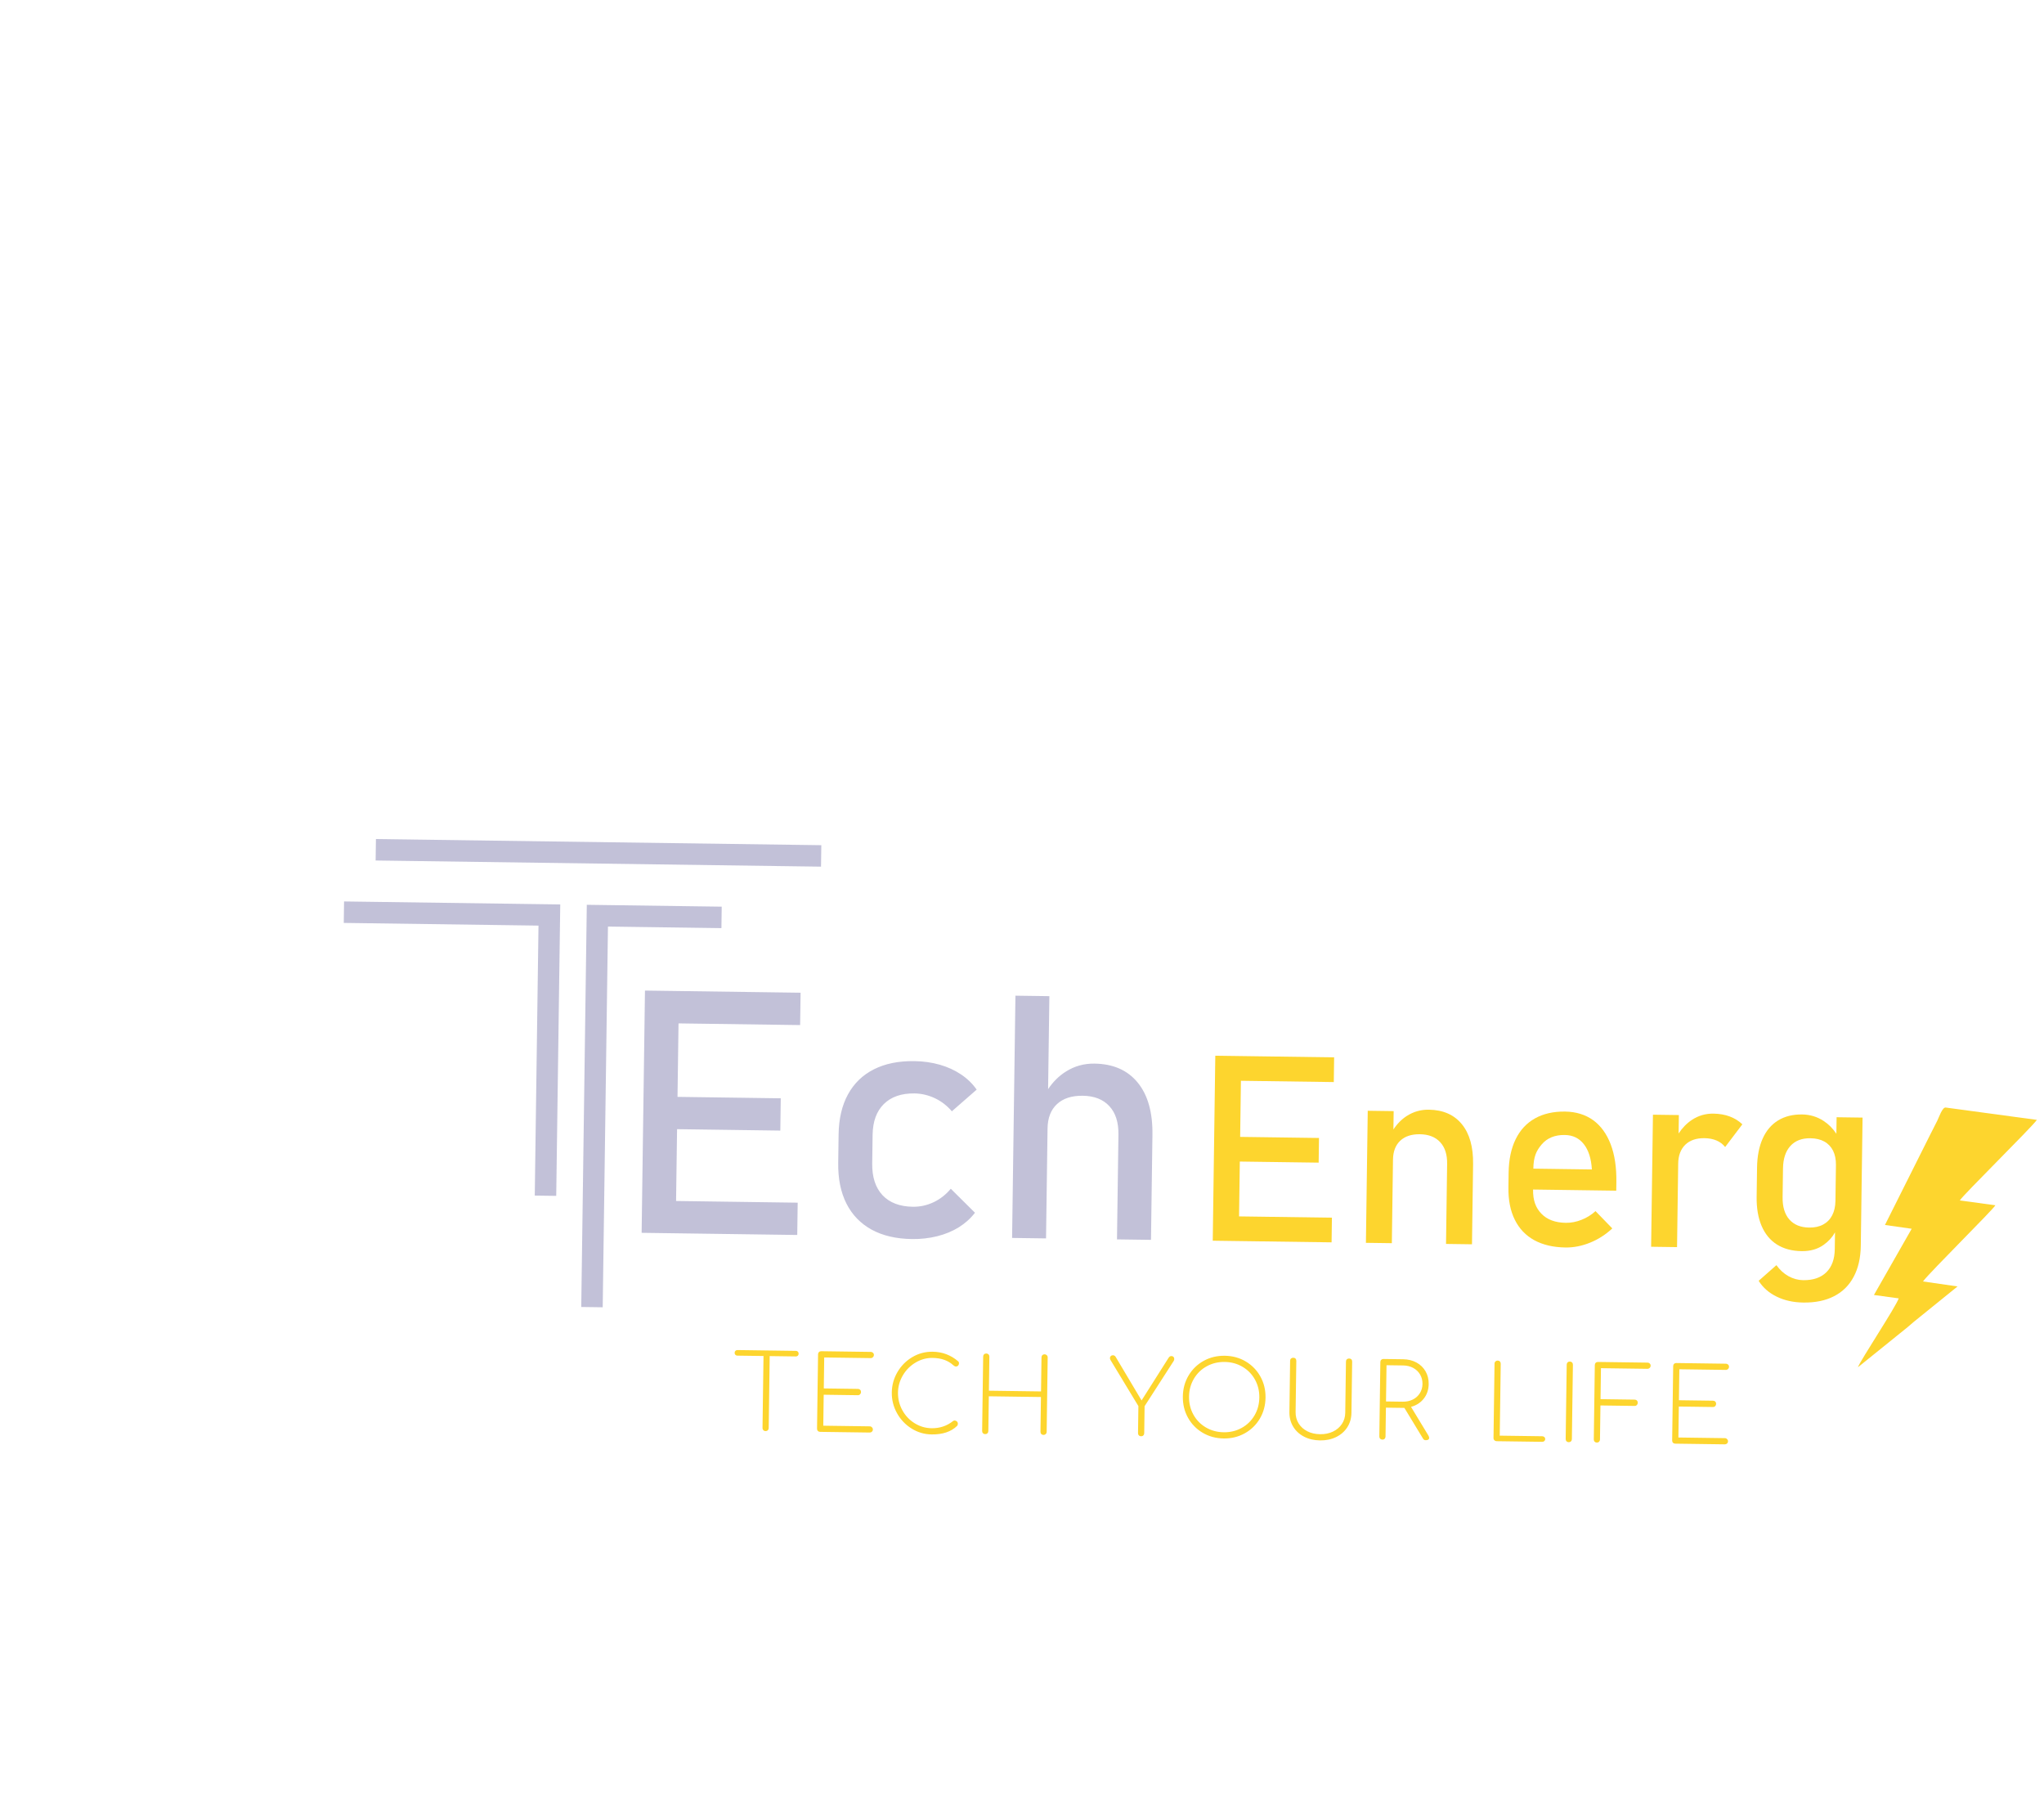
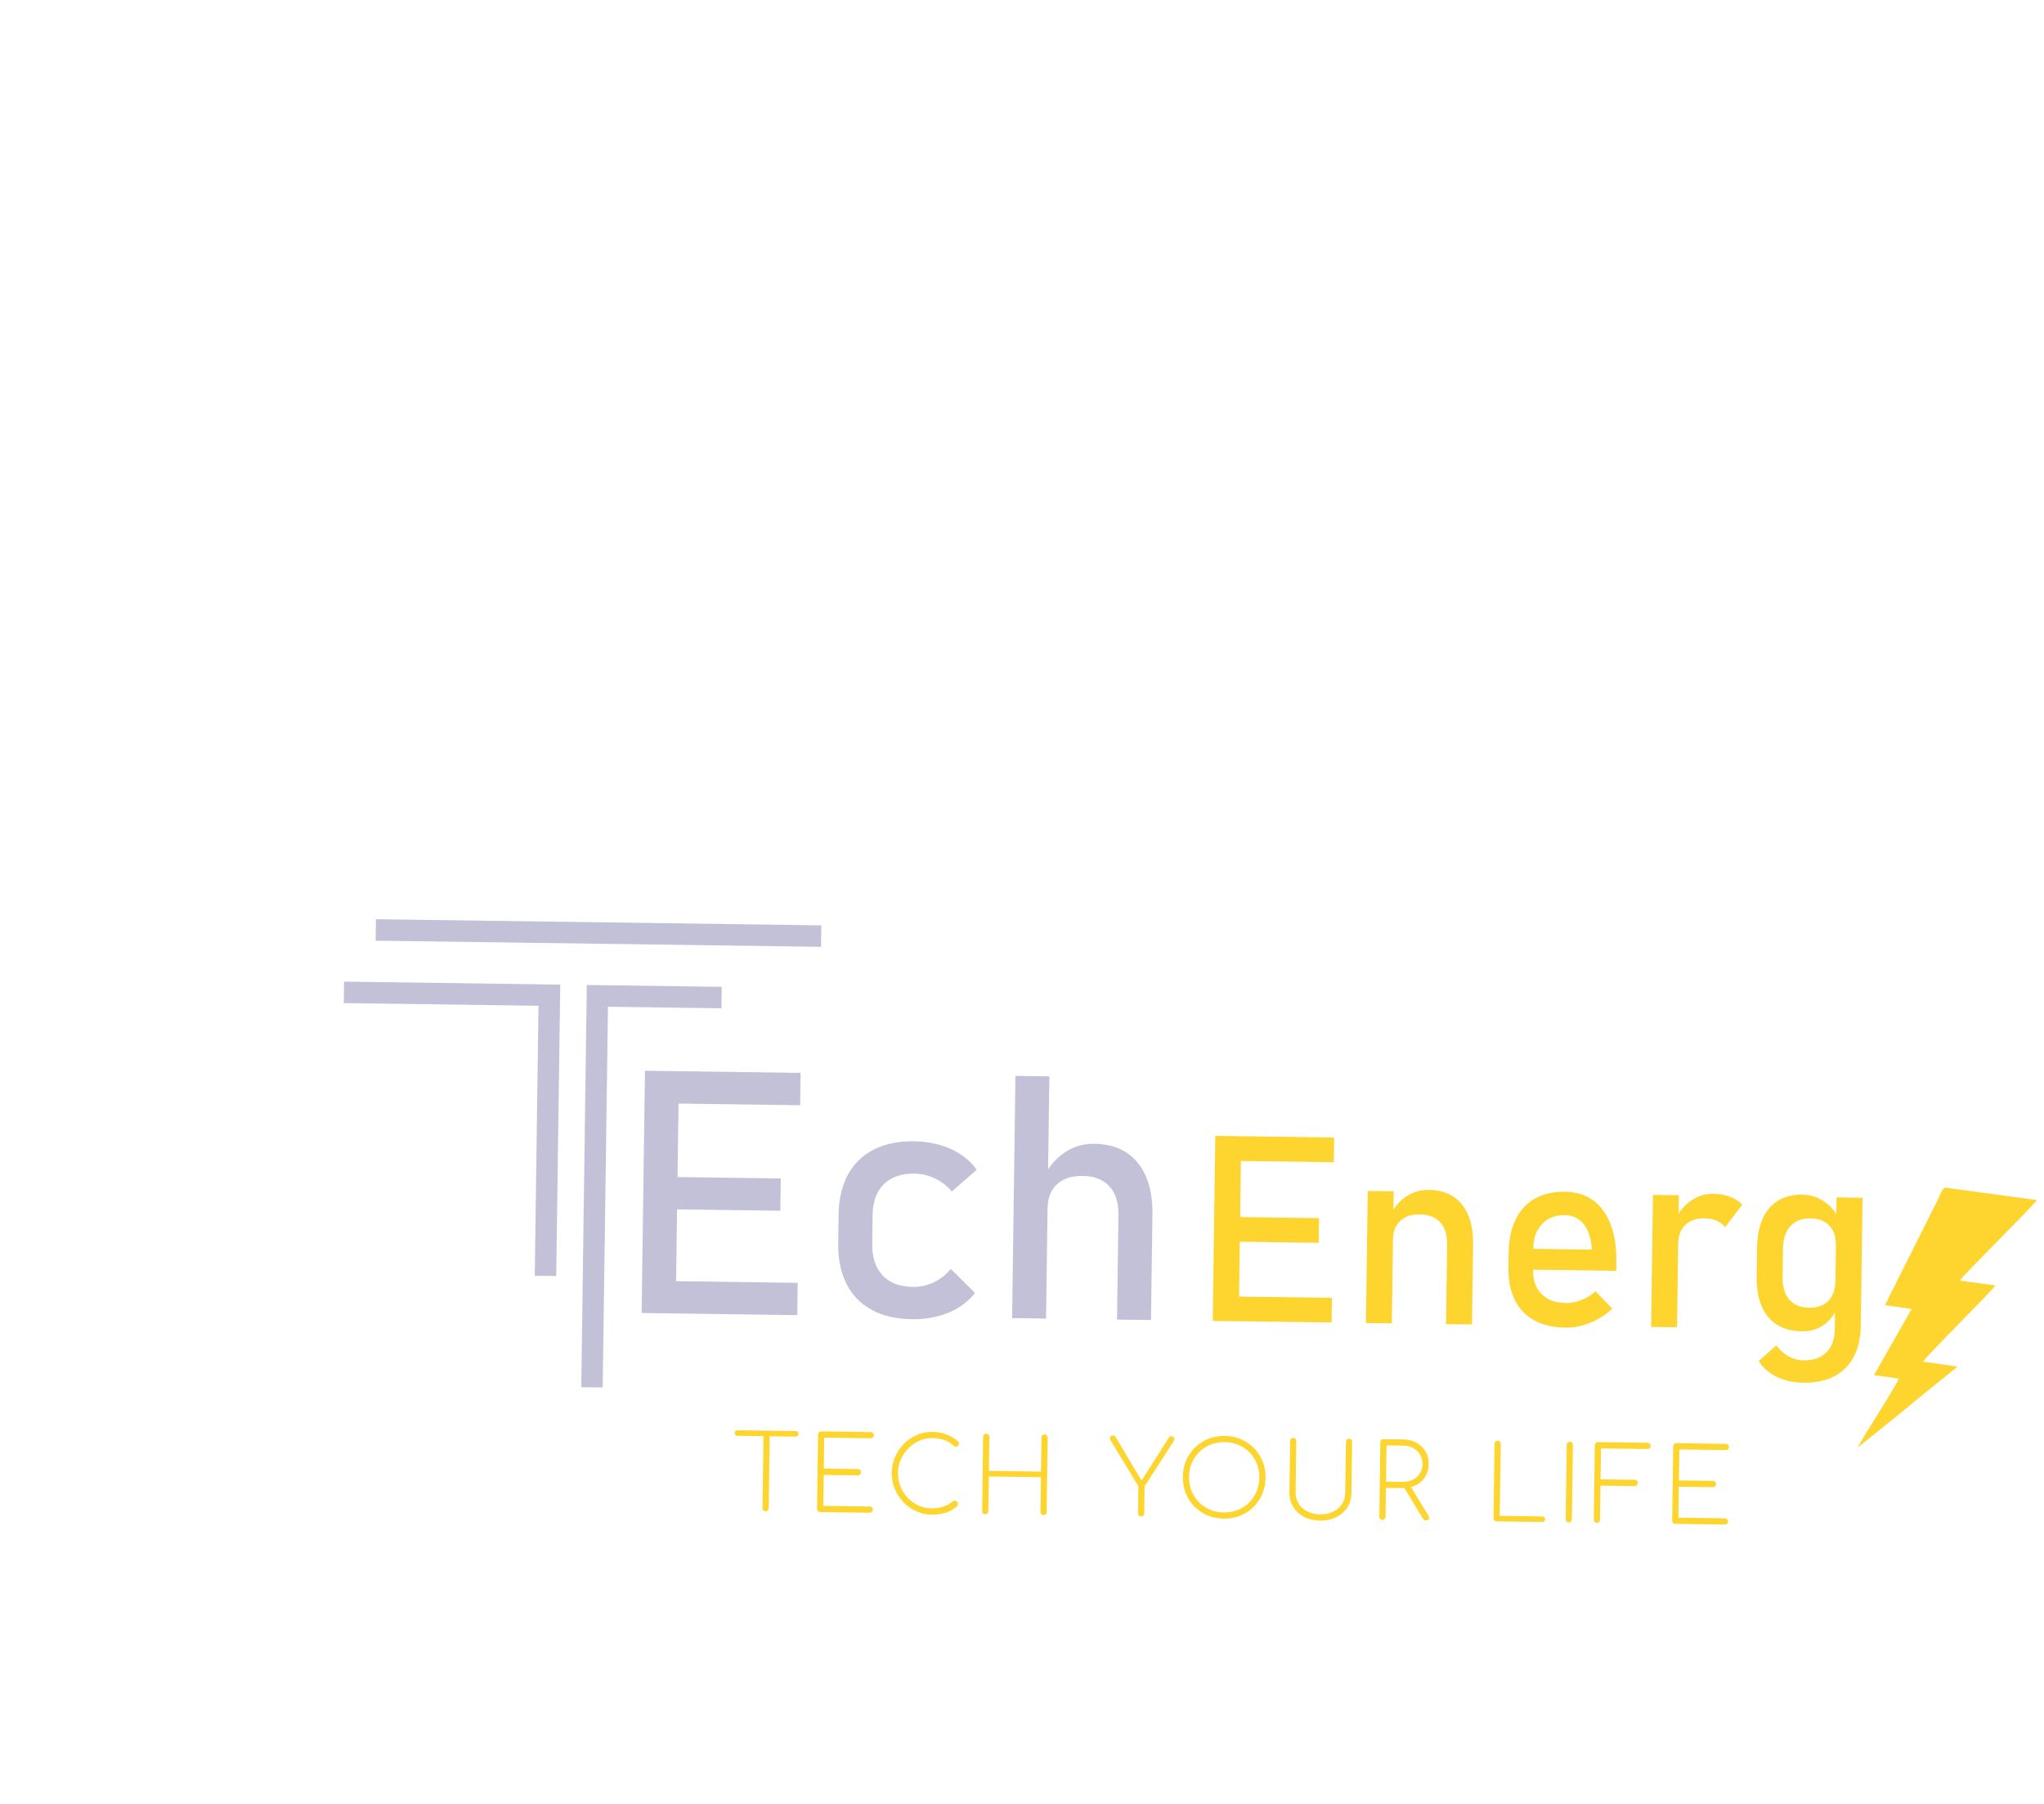
- <svg xmlns="http://www.w3.org/2000/svg" xml:space="preserve" width="1700mm" height="1500mm" version="1.1" style="shape-rendering:geometricPrecision; text-rendering:geometricPrecision; image-rendering:optimizeQuality; fill-rule:evenodd; clip-rule:evenodd" viewBox="0 0 25500 15000">
+ <svg xmlns="http://www.w3.org/2000/svg" xml:space="preserve" width="1700mm" height="1500mm" version="1.1" style="shape-rendering:geometricPrecision; text-rendering:geometricPrecision; image-rendering:optimizeQuality; fill-rule:evenodd; clip-rule:evenodd" viewBox="0 0 25500 13000">
  <defs>
    <style type="text/css">
   
    .fil2 {fill:#FDD52E}
    .fil1 {fill:#FDD52E;fill-rule:nonzero}
    .fil0 {fill:#C2C1D8;fill-rule:nonzero}
   
  </style>
  </defs>
  <g id="Camada_x0020_1">
    <path class="fil0" d="M8252.06 8608.15l218.46 3.02 1517.2 20.94 -5.57 403.59 -1517.2 -20.94 -12.65 916.42 1288.08 17.78 -5.56 402.87 -1288.08 -17.78 -12.36 895.85 1517.18 20.94 -5.56 402.87 -1517.18 -20.94 -218.48 -3.01 -205.69 -2.84 41.72 -3021.6 205.69 2.83zm-3562.1 -1892.81l5556.41 76.69 -3.71 267.69 -5556.39 -76.69 3.69 -267.69zm2898.39 823.91l1415.44 19.54 -3.7 267.69 -1415.43 -19.54 -65.53 4748.67 -267.71 -3.69 65.56 -4748.67 3.69 -267.7 267.68 3.7zm-916.83 3623.17l46.48 -3367.44 -2429.33 -33.53 3.69 -267.69 2429.34 33.53 267.68 3.69 -3.69 267.7 -46.47 3367.43 -267.7 -3.69zm4705.41 542.25c-196.48,-2.71 -364.07,-41.9 -502.08,-116.88 -138.01,-75.69 -242.94,-183.56 -314.77,-325.01 -71.12,-140.75 -105.68,-310.06 -102.95,-507.97l4.91 -355.35c2.7,-195.76 41.89,-361.93 116.85,-499.24 75.67,-138.01 183.54,-242.22 323.55,-312.66 140.05,-71.13 308.65,-104.98 505.13,-102.27 112.07,1.55 217.55,16.48 316.48,44.81 98.94,28.33 187.06,68.56 265.79,121.43 78.02,52.15 143.11,115.48 194.61,189.26l-309.5 270.29c-60.05,-70.36 -130.25,-124.54 -211.99,-163.27 -81.07,-37.99 -165.92,-58.33 -254.59,-59.56 -163.14,-2.25 -290.71,42.1 -382.08,132.36 -91.34,90.25 -137.79,218.03 -140.09,384.71l-4.92 355.35c-2.33,170.24 40.52,302.07 127.93,396.22 88.07,94.14 215.09,142.72 379.64,144.99 90.09,1.25 176.21,-18.14 258.33,-56.72 82.83,-39.3 153.83,-95.09 214.44,-168.02l301.62 299.29c-54.91,71.59 -122.41,131.67 -201.85,181.65 -80.14,49.27 -169.33,86.36 -269,111.22 -99.64,24.87 -204.12,36.91 -315.46,35.37zm2576.18 -1303.13c2.1,-152.5 -35.28,-270.78 -113.59,-354.86 -77.57,-84.08 -187.64,-127.46 -330.2,-129.43 -139.04,-1.92 -245.94,32.8 -322.83,104.09 -76.17,70.6 -115.88,172.22 -117.7,303.44l-18.93 1371.77 -423.44 -5.84 41.71 -3021.6 423.43 5.84 -16.02 1160.08c60.86,-91.06 134.22,-163.96 220.84,-218.67 108.07,-68.76 227.01,-101.87 357.49,-100.07 234.08,3.24 413.89,82.33 540.16,237.31 126.27,154.99 187.12,372.2 183.28,651.67l-18.08 1309.35 -424.16 -5.85 18.04 -1307.23z" />
    <polygon class="fil1" points="15161.53,9417.86 15318.63,9420.03 15485.44,9422.33 16644.03,9438.32 16639.76,9746.51 15481.2,9730.52 15471.53,10430.33 16455.16,10443.9 16450.9,10751.55 15467.29,10737.98 15457.85,11422.08 16616.41,11438.07 16612.17,11745.72 15453.59,11729.73 15286.77,11727.43 15129.68,11725.26 " />
    <path class="fil1" d="M17063.36 10104.49l323.34 4.47 -3.16 229.24c46.49,-71.07 102.53,-127.84 168.67,-170.07 82.54,-52.51 173.34,-78.33 273.03,-76.96 178.73,2.47 316.05,62.87 412.46,181.22 96.43,118.35 142.9,284.22 139.95,497.62l-13.79 999.89 -323.91 -4.47 13.78 -998.25c1.59,-116.45 -26.94,-206.78 -86.75,-270.98 -59.24,-64.21 -143.29,-97.34 -252.15,-98.85 -106.17,-1.46 -187.8,25.59 -246.54,81.13 -58.19,54.98 -88.54,133.66 -89.94,234.96l-14.39 1042.66 -323.33 -4.47 22.73 -1647.14z" />
    <path class="fil1" d="M19129.36 10826.44l730.13 10.08 0 0c-7.89,-134.46 -41.11,-239.47 -99.66,-314.49 -58.58,-75.59 -138.2,-114.06 -238.95,-115.45 -122.43,-1.69 -218.31,37.07 -286.58,116.85 -68.27,79.23 -102.92,155.67 -104.94,303.01zm-3.61 260.54c-1.88,136.5 33.17,227.44 103.65,301.01 71.04,74.13 172.9,112.37 305.05,114.19 65.55,0.91 130.74,-11.73 195.56,-37.4 64.82,-25.1 123.3,-61.67 174.85,-108.63l0 0 209.4 215.79 0 0c-82.34,76.88 -174.71,136.28 -277.12,177.67 -101.88,41.38 -204.55,61.63 -306.93,60.22 -152.21,-2.1 -282.35,-32.6 -389.34,-90.96 -106.99,-58.91 -188.15,-143.99 -242.96,-255.28 -55.36,-111.27 -81.68,-244.91 -79.51,-401.44l2.55 -185.79c2.25,-163.03 31.26,-301.86 87.56,-416.48 55.75,-114.63 136.05,-201.27 240.87,-259.95 104.28,-58.7 229.81,-87.31 375.52,-85.3 137.58,1.9 254.65,38.19 351.18,107.78 96.01,70.13 168.85,170.81 218.5,301.51 49.68,130.73 72.98,287.6 70.45,469.58l-1.47 107.81 -1037.81 -14.33z" />
    <path class="fil1" d="M20621.4 10153.6l323.35 4.47 -3.16 229.7c46.26,-70.35 101.57,-126.83 165.95,-169.49 81.46,-53.6 170.67,-79.45 267.61,-78.11 75.3,1.04 143.39,12.81 203.76,35.32 60.36,22.51 113,55.18 157.91,98.07l-214.65 283.09c-28.2,-35.63 -64.12,-62.66 -107.22,-81.12 -43.08,-18.49 -92.78,-28.39 -150.21,-29.18 -102.38,-1.41 -182.37,26.21 -240.03,81.76 -57.11,56.1 -86.92,134.22 -88.3,234.44l-14.4 1042.66 -323.33 -4.47 22.72 -1647.14z" />
    <path class="fil1" d="M22475.6 11855.35c-120.78,-1.66 -223.32,-29.62 -307.65,-82.78 -84.31,-53.73 -148.25,-130.98 -191.29,-232.35 -43.01,-100.81 -63.55,-221.91 -61.6,-362.74l5 -362.9c1.97,-141.91 25.31,-262.93 70.01,-362.54 44.72,-100.16 109.15,-175.65 192.74,-227.05 83.6,-50.85 183.62,-76.01 300.08,-74.4 97.49,1.35 186.51,28.03 266.52,80.06 63.14,41.07 116.67,94.51 160.31,160.81l2.84 -206.23 323.91 4.47 -22.05 1597.85c-2.1,151.12 -31.52,280.73 -88.8,387.75 -56.72,107.02 -138.57,188.23 -245.5,242.56 -106.39,54.88 -234.06,80.74 -383.56,78.67 -123.5,-1.7 -234.22,-25.98 -331.08,-73.37 -97.4,-47.4 -172.33,-113.43 -225.36,-197.59l221.58 -195.22c41.98,58.55 91.74,104.2 149.8,136.95 58.6,32.24 119.57,49.33 184.04,50.22 124.03,1.71 220.37,-31.09 289.01,-98.39 68.65,-67.32 103.58,-163.26 105.29,-288.39l2.9 -209.53c-33.58,60.51 -80.53,112.22 -140.84,155.07 -75.49,54.22 -167.41,80.58 -276.3,79.07zm428.7 -1072.15l0.05 -3.25c0.54,-67.97 -11.11,-127.16 -35.48,-176.55 -24.8,-49.64 -61.1,-88.08 -108.94,-114.74 -47.84,-26.66 -105.63,-40.46 -174.41,-41.4 -107.24,-1.49 -190.05,30.96 -250,96.76 -59.41,65.82 -89.97,159.12 -91.63,279.36l-4.95 358.57c-1.64,119.7 26.34,212.73 83.94,278.54 58.13,65.8 140.01,99.44 247.26,100.92 68.78,0.95 126.92,-11.79 175.51,-38.2 48.58,-26.43 85.94,-64.37 112.12,-114.93 25.73,-49.78 39.02,-109.17 40.37,-178.69l0.05 -3.33 6.11 -443.06z" />
    <path class="fil2" d="M23515.83 11529.01l333.55 47.31 -471.02 825.93 309.02 42.19c-31.74,100.1 -476.34,770.54 -509.17,859.49l620.65 -500.77c27.95,-24.13 48.56,-42.5 76.88,-65.97l545.73 -441.46 -431.41 -62.37c96.06,-126.3 870.21,-890.55 903.5,-950.06l-443.8 -60.27c38.35,-66.78 889.93,-904.41 961.57,-1004.77l-1137.75 -153.96c-41.76,-5.63 -83.94,121.71 -103.15,160.26 -32.77,65.77 -62.9,123.41 -94.66,186.83l-559.94 1117.62z" />
    <path class="fil1" d="M9929.15 13099.33c10.26,0.14 18.56,3.47 25,9.99 6.35,6.52 9.45,14.92 9.31,25.26 -0.16,10.26 -3.49,18.65 -10.01,24.99 -6.6,6.35 -15,9.45 -25.25,9.31l-325.85 -4.5 -12.39 897.57c-0.16,11.13 -3.93,20.3 -11.35,27.5 -7.39,7.2 -16.67,10.73 -27.8,10.57 -11.11,-0.15 -20.38,-3.93 -27.58,-11.33 -7.1,-7.41 -10.64,-16.67 -10.48,-27.8l12.39 -897.58 -325.85 -4.49c-10.27,-0.14 -18.66,-3.48 -24.99,-10 -6.35,-6.52 -9.46,-15 -9.31,-25.26 0.14,-10.35 3.47,-18.65 10,-24.99 6.52,-6.35 15,-9.45 25.26,-9.31l728.9 10.07zm301.98 1010.08c-11.22,-0.15 -20.38,-3.93 -27.58,-11.33 -7.2,-7.41 -10.74,-16.67 -10.57,-27.8l12.81 -928.53c0.15,-11.13 3.94,-20.29 11.33,-27.49 7.41,-7.21 16.68,-10.73 27.88,-10.58l619.38 8.55c10.34,0.15 19.24,3.92 26.88,11.33 7.64,7.41 11.34,16.68 11.18,27.81 -0.13,10.34 -4.08,19.25 -11.93,26.88 -7.85,7.63 -16.86,11.42 -27.21,11.27l-580.75 -8.01 -5.33 386.27 426.26 5.89c11.13,0.15 20.3,3.93 27.5,11.33 7.2,7.41 10.72,16.67 10.57,27.89 -0.16,11.13 -3.93,20.47 -11.35,28.1 -7.4,7.64 -16.68,11.43 -27.81,11.27l-426.26 -5.88 -5.33 386.28 580.76 8.01c10.35,0.14 19.24,4.18 26.87,12.02 7.63,7.76 11.34,16.86 11.19,27.2 -0.14,11.13 -4.1,20.29 -11.93,27.49 -7.85,7.2 -16.86,10.72 -27.2,10.58l-619.36 -8.55zm1390.86 32.07c-90.14,-1.24 -173.46,-25.79 -250.1,-73.63 -76.66,-47.84 -137.16,-111.8 -181.53,-191.81 -44.46,-80.09 -65.98,-166.04 -64.71,-257.85 1.27,-91.9 24.97,-177.05 71.1,-255.37 46.21,-78.4 108.02,-140.42 185.52,-186.13 77.41,-45.72 162.16,-67.94 253.97,-66.67 120.24,1.66 225.69,41.29 316.53,118.98 7.65,6.1 11.37,14.76 11.2,25.89 -0.13,10.35 -3.65,19.51 -10.64,27.59 -6.97,7.99 -16.51,11.95 -28.5,11.78 -9.48,-0.13 -20.11,-5.41 -32.04,-15.83 -64.41,-59.33 -150.24,-89.73 -257.62,-91.21 -75.55,-1.04 -146.42,18.15 -212.63,57.68 -66.28,39.43 -119.19,92.52 -158.71,159.37 -39.54,66.93 -59.92,138.57 -60.97,214.99 -1.09,78.94 17.02,152.41 54.34,220.31 37.24,67.91 88.4,122.09 153.59,162.47 65.09,40.38 135.85,61.1 212.28,62.15 101.29,1.4 190.56,-28.67 267.85,-90.3 6.06,-4.18 12.52,-6.27 19.4,-6.17 10.34,0.14 19.5,4.09 27.57,11.94 8.06,7.86 12.01,17.39 11.87,28.52 -0.17,11.21 -3.33,20.12 -9.43,26.91 -74.82,72.88 -180.96,108.29 -318.34,106.39zm668.93 -3.64c-11.21,-0.15 -20.38,-3.93 -27.58,-11.33 -7.21,-7.41 -10.72,-16.67 -10.58,-27.8l12.82 -928.53c0.16,-11.13 3.93,-20.29 11.34,-27.49 7.4,-7.21 16.66,-10.73 27.89,-10.58 11.13,0.16 20.28,3.94 27.5,11.34 7.2,7.4 10.72,16.67 10.56,27.8l-5.87 424.96 650.33 8.98 5.86 -424.96c0.15,-11.13 3.94,-20.3 11.33,-27.5 7.4,-7.2 16.68,-10.73 27.81,-10.57 10.34,0.14 19.34,3.92 26.88,11.32 7.64,7.41 11.42,16.68 11.27,27.81l-12.81 928.53c-0.17,11.13 -4.2,20.29 -12.03,27.48 -7.75,7.2 -16.86,10.73 -27.2,10.58 -11.13,-0.15 -20.29,-3.93 -27.5,-11.33 -7.2,-7.41 -10.73,-16.67 -10.56,-27.8l5.99 -434.01 -650.33 -8.97 -5.99 434c-0.14,11.13 -3.93,20.3 -11.33,27.5 -7.4,7.2 -16.67,10.73 -27.8,10.57zm2324.25 -973.84c10.34,0.15 18.64,3.65 24.98,10.61 6.34,6.96 9.44,15.61 9.29,25.95 -0.13,9.39 -2.42,17.54 -6.76,24.35l-363.27 564.29 -4.66 337.42c-0.16,11.12 -3.93,20.29 -11.35,27.49 -7.39,7.2 -16.66,10.73 -27.88,10.57 -11.13,-0.15 -20.3,-3.93 -27.5,-11.33 -7.2,-7.41 -10.72,-16.67 -10.56,-27.8l4.66 -337.42 -347.56 -574.1c-5,-9.55 -7.5,-17.67 -7.41,-24.54 0.15,-10.35 3.74,-18.9 10.7,-25.68 6.96,-6.77 15.97,-10.04 27.19,-9.88 11.13,0.15 21.31,5.42 30.64,15.9l326.01 547.98 335.76 -529.89c6.21,-9.31 12.03,-15.66 17.65,-19.06 5.69,-3.32 12.33,-4.96 20.07,-4.86zm650.68 1027.77c-97.02,-1.34 -184.44,-25.06 -262.41,-71.27 -77.89,-46.12 -138.85,-108.79 -182.88,-187.92 -43.96,-79.21 -65.26,-167.33 -63.92,-264.27 1.33,-96.16 25.04,-183.22 71.17,-261.2 46.21,-77.88 108.87,-138.84 188.01,-182.88 79.2,-43.95 167.24,-65.26 264.26,-63.92 96.16,1.33 183.22,25.05 261.2,71.17 77.88,46.21 138.84,108.88 182.88,188.01 43.95,79.21 65.27,166.9 63.95,263.05 -1.34,96.94 -25.08,184.44 -71.19,262.41 -46.22,77.89 -108.89,138.85 -188,182.8 -79.22,44.04 -166.91,65.35 -263.07,64.02zm1.07 -77.29c81.54,1.13 156.15,-16.88 223.61,-54.21 67.48,-37.25 120.81,-89.12 159.89,-155.54 39.19,-66.41 59.26,-140.92 60.4,-223.25 1.11,-81.64 -16.9,-156.15 -54.23,-223.62 -37.25,-67.47 -89.11,-120.8 -155.54,-159.89 -66.41,-39.18 -140.48,-59.33 -222.02,-60.46 -82.43,-1.13 -157.37,16.96 -224.85,54.29 -67.47,37.25 -120.79,89.12 -159.89,155.54 -39.18,66.41 -59.33,140.4 -60.44,222.03 -1.14,82.34 16.95,157.37 54.27,224.84 37.25,67.47 89.13,120.8 155.54,159.89 66.41,39.18 140.84,59.25 223.26,60.38zm1200.7 101.62c-74.69,-1.03 -141.26,-16.73 -199.62,-47.19 -58.46,-30.46 -103.61,-72.3 -135.48,-125.52 -31.88,-53.23 -47.4,-113.79 -46.45,-181.6l8.8 -638.75c0.17,-12 3.96,-21.43 11.36,-28.2 7.39,-6.76 16.65,-10.03 27.88,-9.87 11.98,0.16 21.34,3.68 28.11,10.65 6.77,6.96 10.11,16.48 9.94,28.48l-8.8 638.75c-0.72,52.34 11.75,99.3 37.35,140.87 25.61,41.57 61.67,74.33 108.12,98.1 46.46,23.86 99.78,36.16 159.84,36.99 60.09,0.83 113.72,-10 160.8,-32.56 47.1,-22.48 84.24,-54.23 111.4,-95.08 27.17,-40.84 41.12,-87.43 41.84,-139.77l8.83 -638.75c0.16,-12 3.94,-21.42 11.33,-28.19 7.41,-6.77 16.67,-10.03 27.88,-9.88 12.01,0.17 21.44,3.69 28.21,10.65 6.77,6.97 10.03,16.49 9.87,28.49l-8.83 638.75c-0.92,67.81 -18.27,127.92 -52.05,180.24 -33.76,52.32 -80.33,92.89 -139.5,121.73 -59.18,28.83 -126.15,42.69 -200.83,41.66zm1352.24 -61.16c6.69,12.09 9.95,21.96 9.84,29.7 -0.13,9.48 -3.88,16.73 -11.26,21.76 -7.27,5.03 -17.84,7.49 -31.58,7.3 -8.59,-0.12 -15.44,-1.95 -20.52,-5.41 -5.18,-3.55 -9.79,-8.75 -13.96,-15.67l-231.78 -381.9 -23.12 -0.32 -207.36 -2.86 -4.97 360.63c-0.16,11.12 -3.76,20.29 -10.73,27.5 -6.97,7.21 -16.41,10.73 -28.4,10.56 -11.23,-0.15 -20.38,-3.93 -27.59,-11.33 -7.2,-7.41 -10.73,-16.67 -10.57,-27.8l12.82 -928.53c0.16,-11.99 3.94,-21.42 11.33,-28.19 7.41,-6.76 16.67,-10.03 27.88,-9.87l245.95 3.39c61.83,0.85 117.02,14.49 165.53,40.9 48.6,26.41 86.35,63.01 113.19,109.73 26.83,46.81 39.84,99.77 39.01,158.98 -0.97,70.42 -21.36,130.92 -61.1,181.41 -39.84,50.59 -92.82,84.81 -159.26,102.76l216.65 357.26zm-321.31 -421.74c47.2,0.65 89.41,-8.25 126.54,-26.61 37.2,-18.44 66.52,-44.64 88.04,-78.69 21.52,-34.06 32.56,-72.51 33.15,-115.46 0.61,-43.73 -9.37,-83.17 -29.93,-118.24 -20.56,-35.07 -49.13,-62.51 -85.82,-82.32 -36.59,-19.81 -78.54,-30.04 -125.74,-30.69l-207.36 -2.86 -6.23 452 207.35 2.87zm1171.89 492.7c-10.33,-0.15 -19.33,-3.92 -26.88,-11.33 -7.63,-7.41 -11.43,-16.68 -11.26,-27.81l12.8 -928.53c0.16,-11.12 4.2,-20.29 12.03,-27.48 7.76,-7.2 16.85,-10.73 27.2,-10.58 11.12,0.15 20.3,3.93 27.5,11.33 7.2,7.41 10.72,16.67 10.56,27.8l-12.38 897.58 529.3 7.3c11.13,0.15 20.29,3.5 27.51,10.03 7.21,6.54 10.74,15.02 10.6,25.28 -0.13,10.35 -3.9,18.64 -11.3,24.97 -7.39,6.34 -16.64,9.43 -27.77,9.27l-567.91 -7.83zm900.45 12.42c-11.22,-0.15 -20.38,-3.93 -27.58,-11.33 -7.2,-7.41 -10.73,-16.67 -10.57,-27.8l12.81 -928.53c0.15,-11.13 3.94,-20.29 11.33,-27.49 7.41,-7.2 16.68,-10.73 27.89,-10.57 11.12,0.15 20.3,3.93 27.5,11.33 7.2,7.41 10.72,16.67 10.57,27.8l-12.81 928.52c-0.16,11.13 -3.93,20.3 -11.35,27.5 -7.39,7.2 -16.66,10.73 -27.79,10.57zm350.54 4.84c-11.13,-0.15 -20.28,-3.93 -27.5,-11.33 -7.2,-7.41 -10.72,-16.67 -10.56,-27.8l12.82 -928.53c0.14,-11.13 3.93,-20.29 11.33,-27.49 7.4,-7.21 16.67,-10.73 27.8,-10.58l619.45 8.55c10.25,0.15 19.25,3.92 26.88,11.33 7.64,7.41 11.34,16.68 11.18,27.81 -0.13,10.34 -4.09,19.25 -11.93,26.88 -7.84,7.63 -16.95,11.42 -27.2,11.27l-580.85 -8.01 -5.34 386.27 426.28 5.89c11.21,0.15 20.38,3.93 27.59,11.33 7.2,7.41 10.71,16.67 10.57,27.89 -0.16,11.13 -3.95,20.47 -11.35,28.1 -7.42,7.64 -16.69,11.43 -27.89,11.27l-426.28 -5.88 -5.87 424.96c-0.14,11.13 -3.93,20.3 -11.32,27.5 -7.32,7.2 -16.68,10.73 -27.81,10.57zm977.83 13.5c-11.23,-0.16 -20.38,-3.94 -27.58,-11.34 -7.21,-7.4 -10.74,-16.67 -10.58,-27.8l12.82 -928.52c0.14,-11.13 3.93,-20.3 11.33,-27.5 7.41,-7.2 16.68,-10.72 27.88,-10.57l619.37 8.55c10.35,0.14 19.25,3.92 26.88,11.33 7.65,7.41 11.35,16.67 11.18,27.8 -0.13,10.35 -4.08,19.25 -11.92,26.88 -7.86,7.63 -16.87,11.42 -27.21,11.28l-580.76 -8.02 -5.33 386.28 426.26 5.88c11.13,0.16 20.31,3.94 27.5,11.34 7.2,7.4 10.73,16.67 10.58,27.88 -0.16,11.13 -3.93,20.47 -11.35,28.11 -7.4,7.64 -16.67,11.42 -27.81,11.27l-426.26 -5.89 -5.33 386.28 580.76 8.02c10.34,0.14 19.24,4.18 26.87,12.02 7.64,7.76 11.34,16.85 11.19,27.2 -0.15,11.13 -4.11,20.29 -11.94,27.49 -7.85,7.19 -16.85,10.72 -27.2,10.58l-619.35 -8.55z" />
  </g>
</svg>
